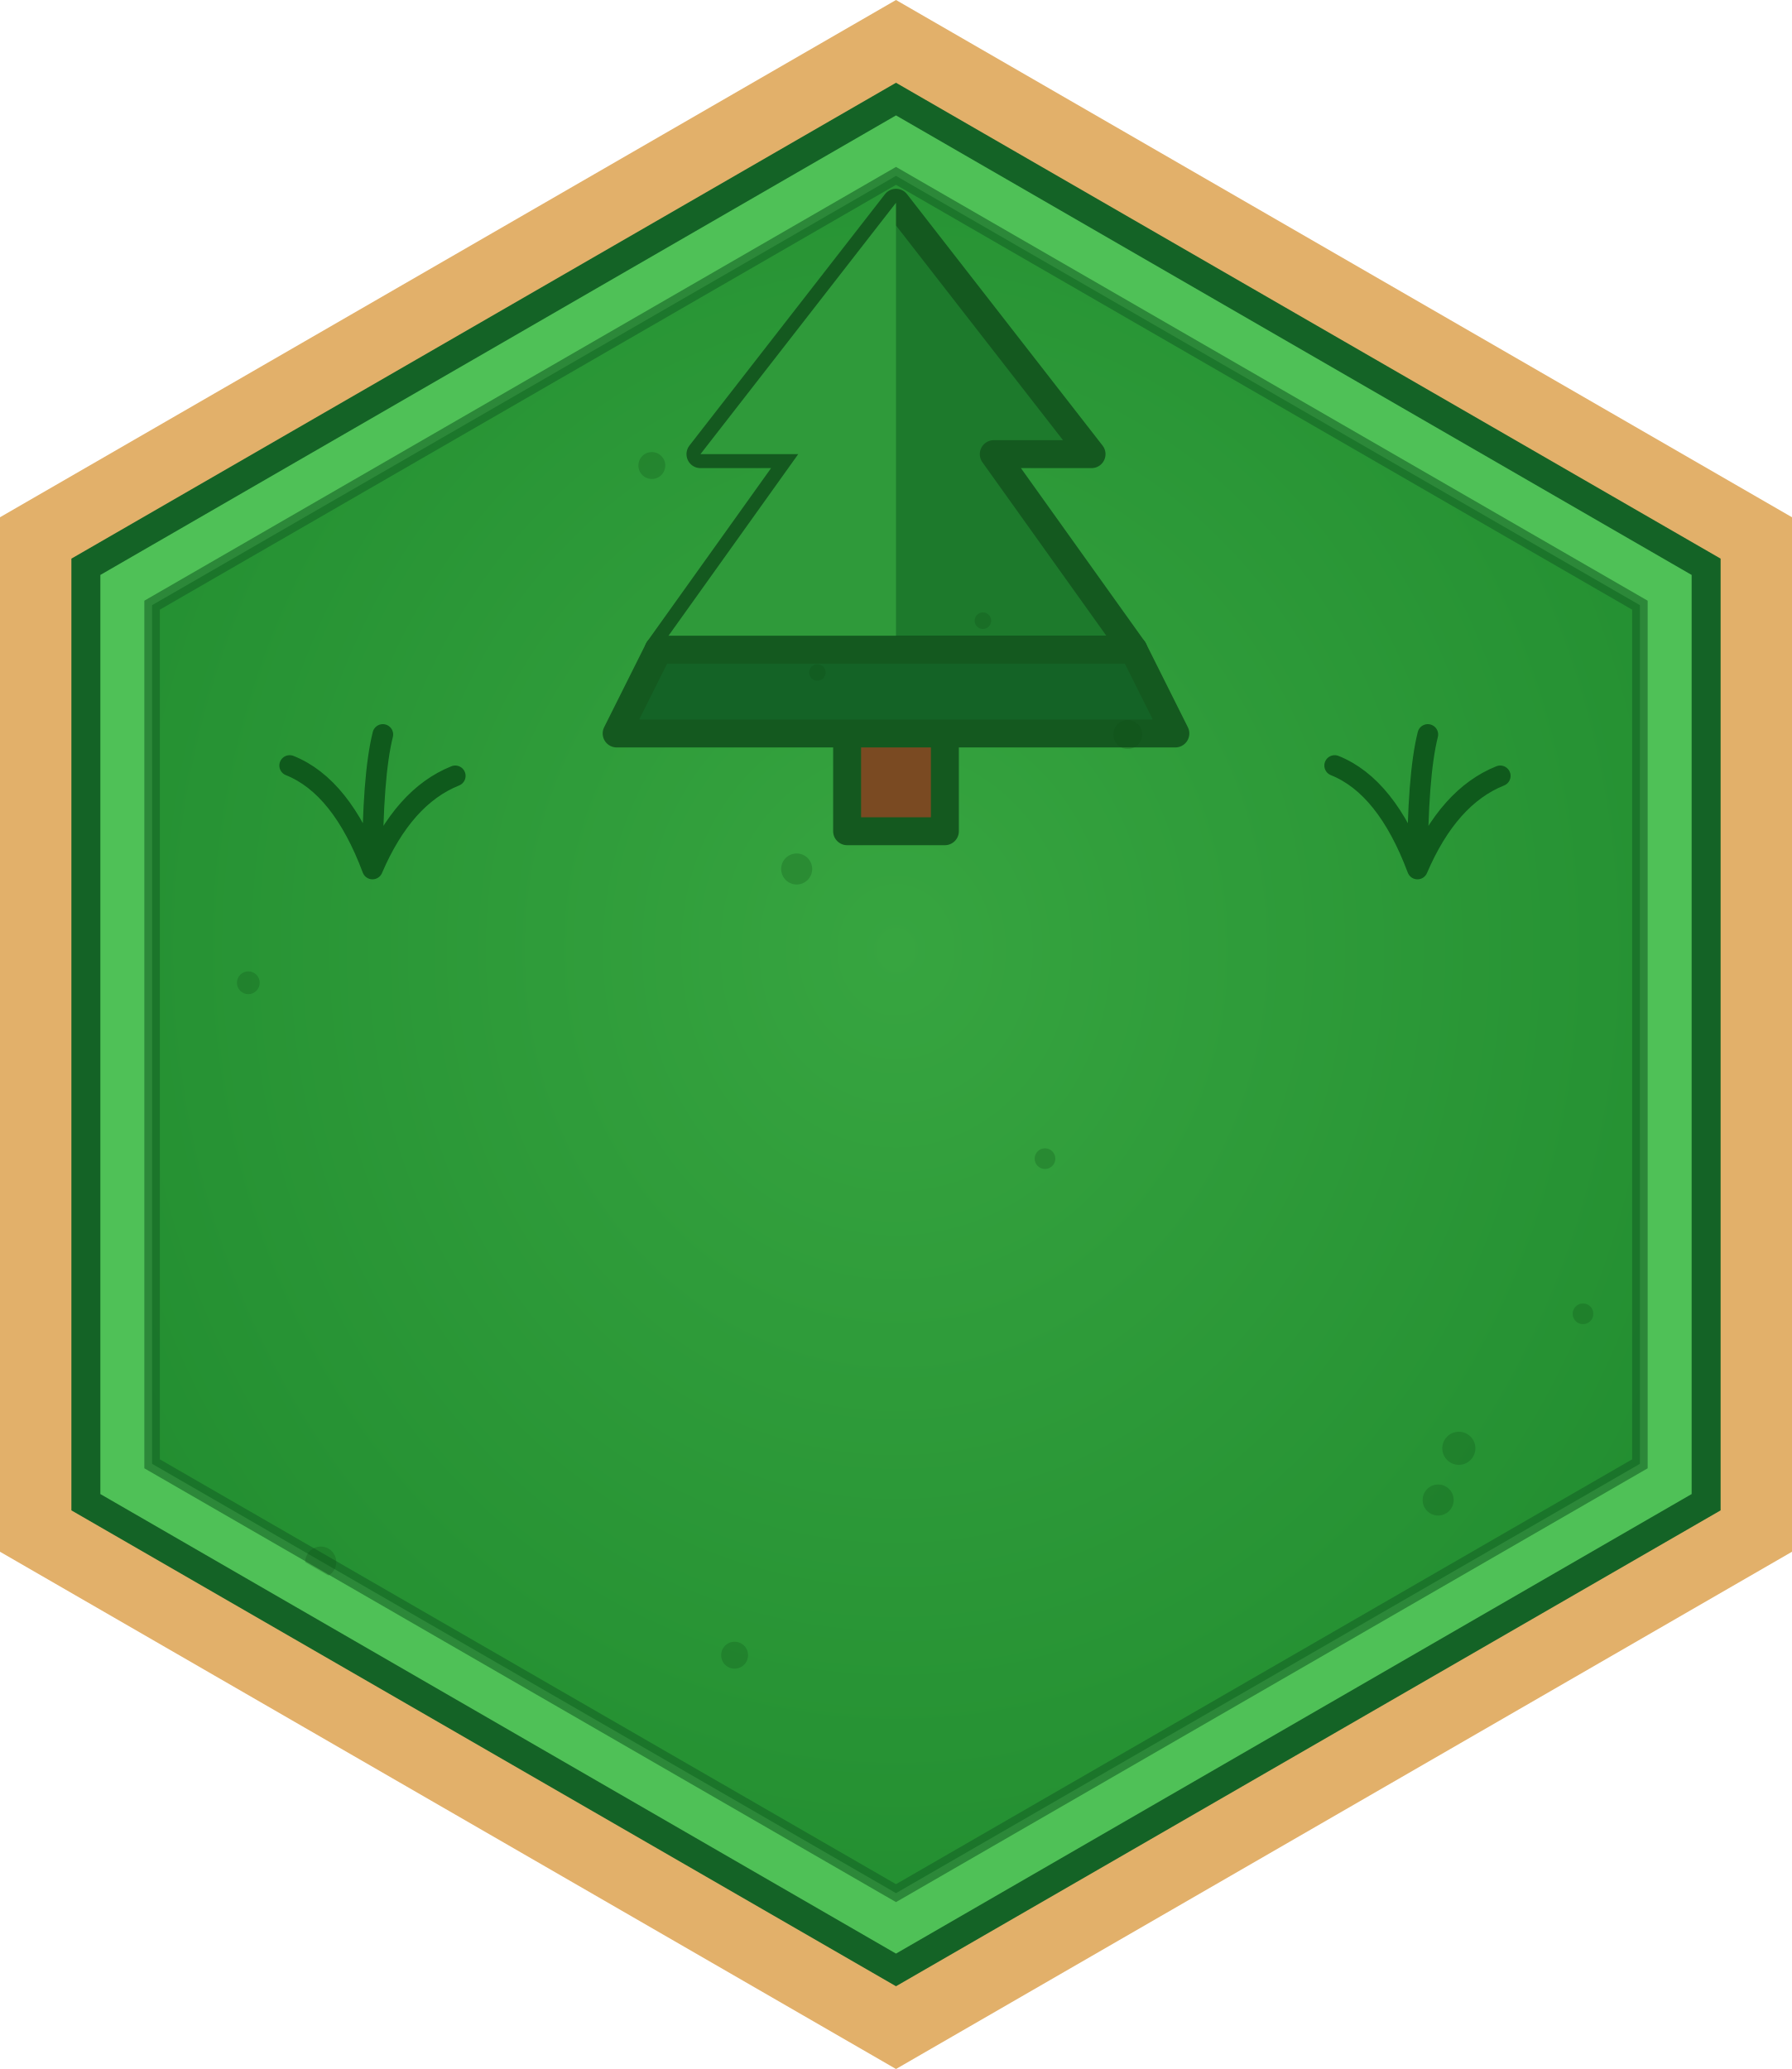
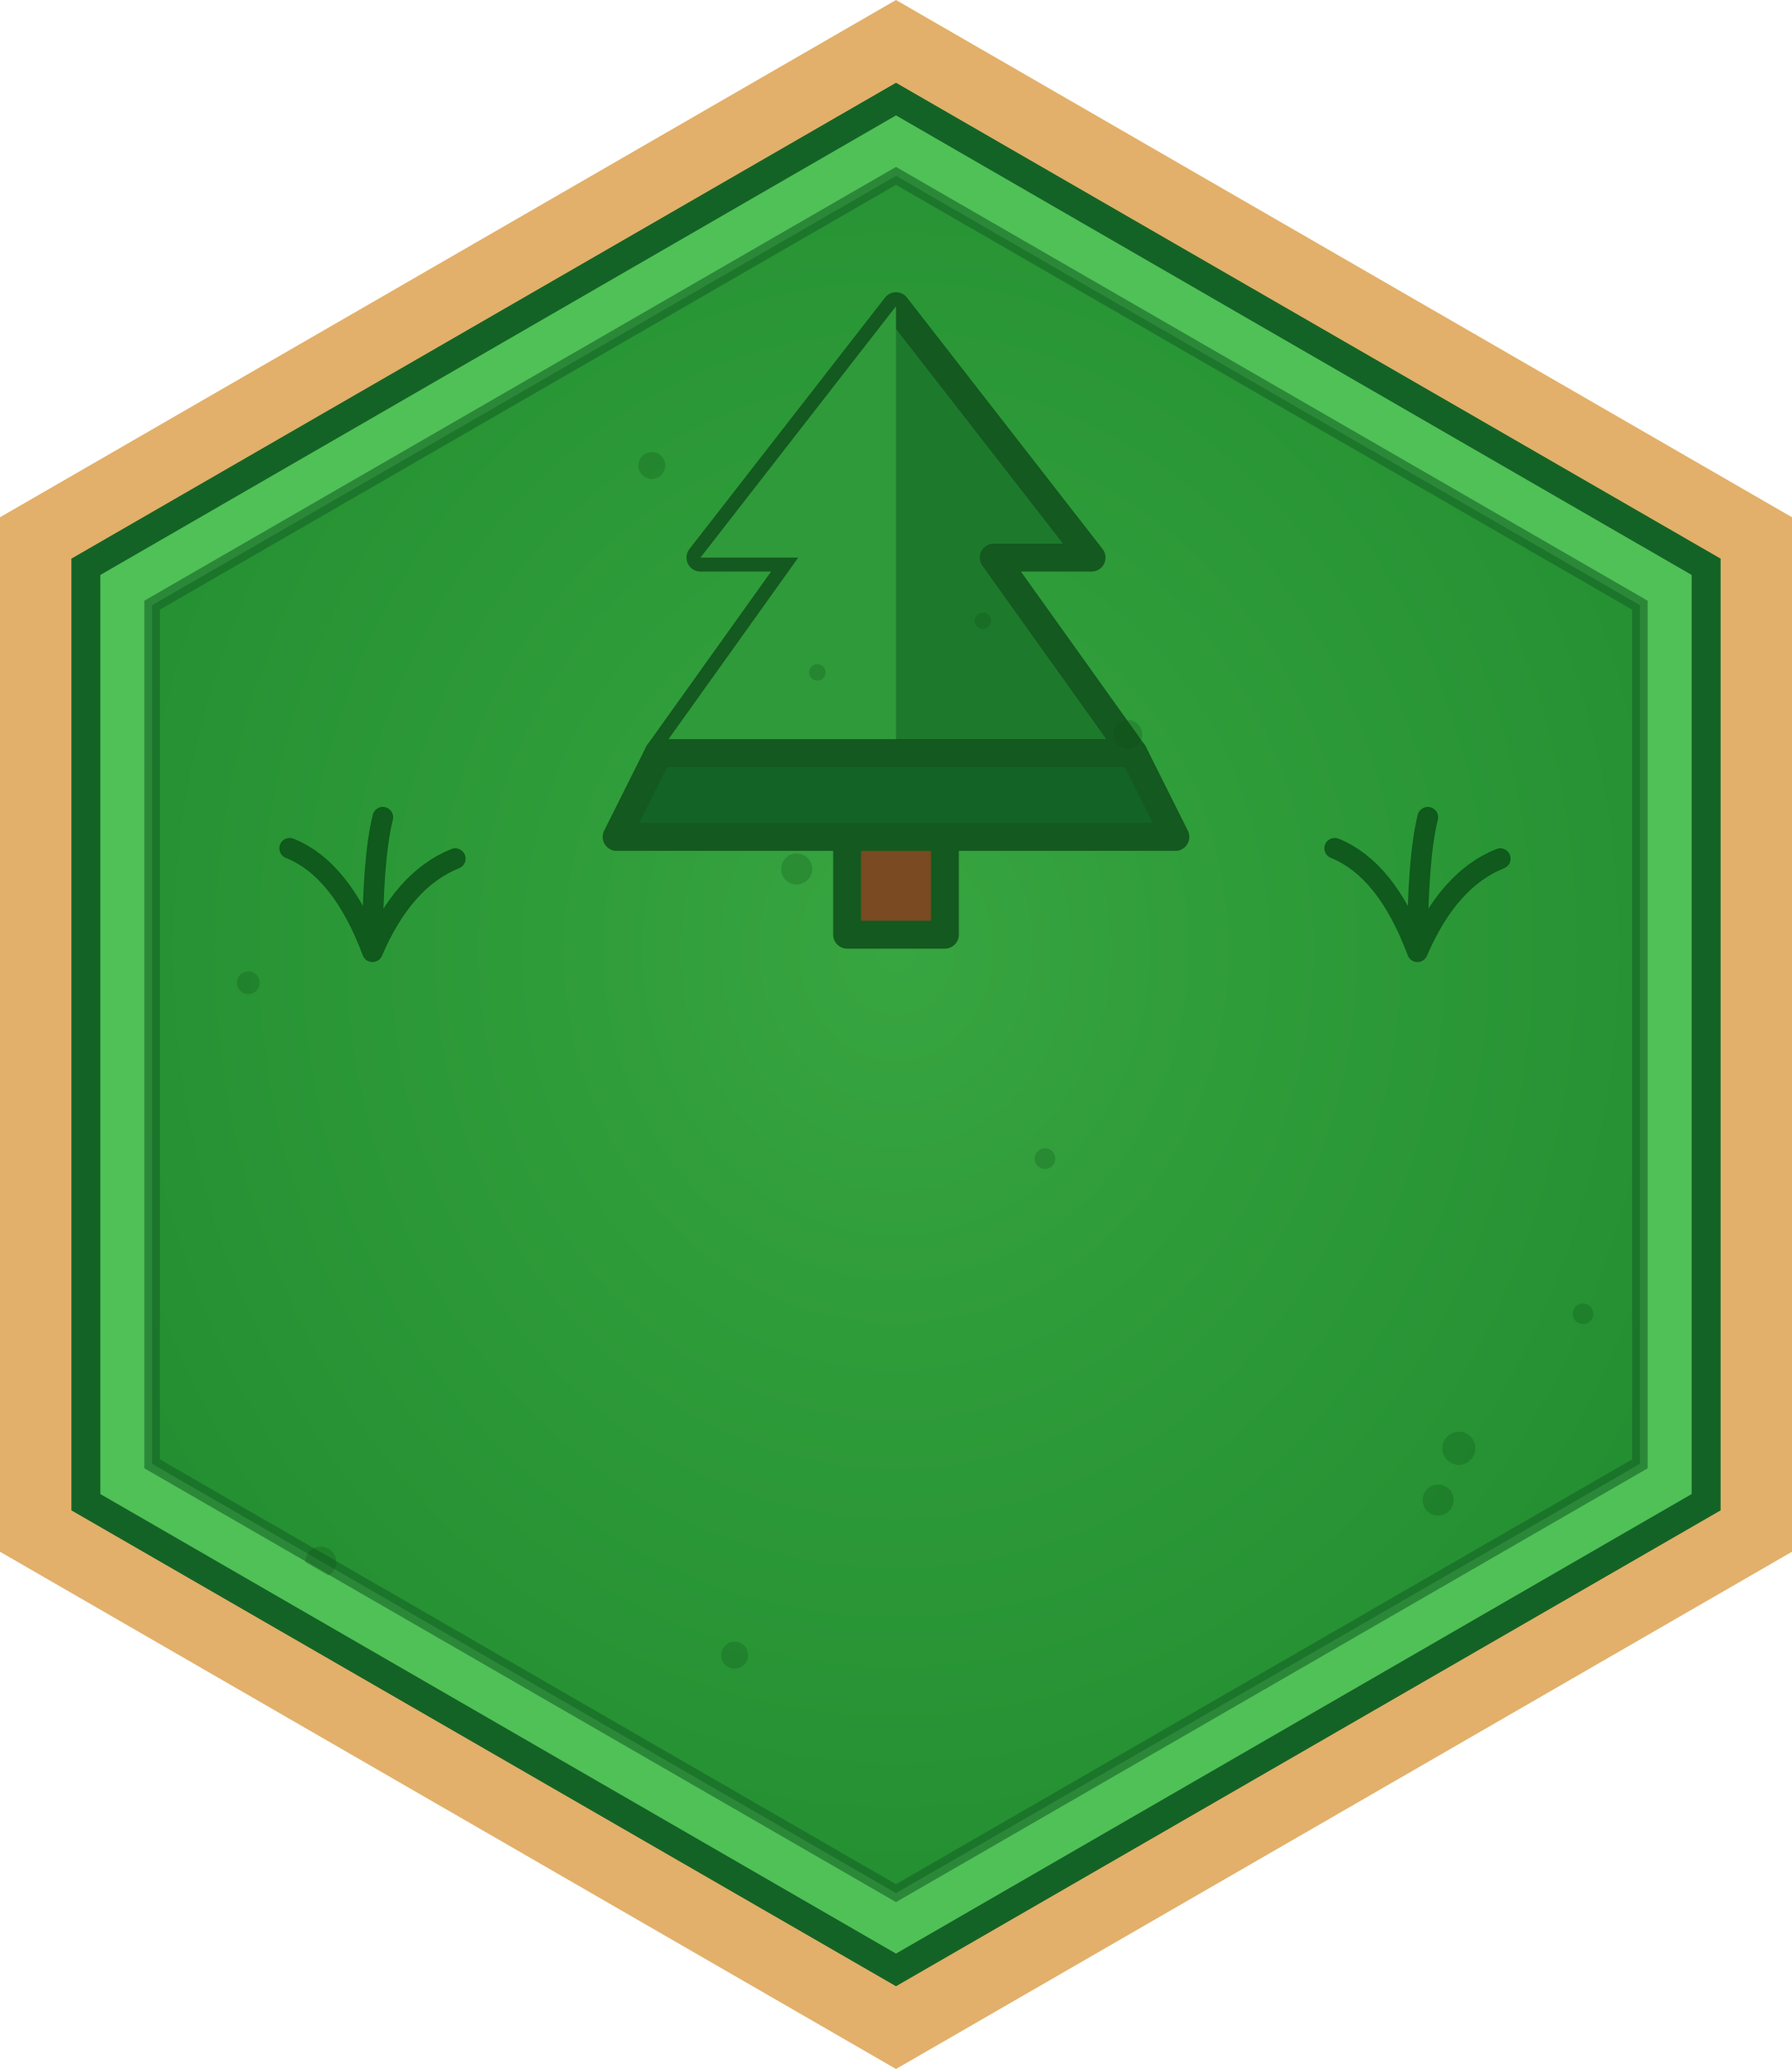
<svg xmlns="http://www.w3.org/2000/svg" viewBox="0 0 173.2 200" width="173.2" height="200">
  <defs>
    <radialGradient id="gf" cx=".5" cy=".45" r=".7">
      <stop offset="0" stop-color="#37a540" />
      <stop offset="1" stop-color="#1f8a2e" />
    </radialGradient>
    <clipPath id="cf">
      <polygon points="86.6,16.0 159.3,58.0 159.3,142.0 86.6,184.0 13.9,142.0 13.9,58.0" />
    </clipPath>
  </defs>
  <polygon points="86.6,0.0 173.2,50.0 173.2,150.0 86.6,200.0 -0.0,150.0 -0.0,50.0" fill="#e2b06a" />
  <polygon points="86.6,8.0 166.3,54.0 166.3,146.0 86.6,192.0 6.9,146.0 6.9,54.0" fill="#146326" />
  <polygon points="86.6,8.0 166.3,54.0 166.3,146.0 86.6,192.0 6.9,146.0 6.9,54.0" fill="#4fc157" clip-path="polygon(0 0,100% 0,0 100%)" opacity=".0" />
  <polygon points="86.6,10.0 164.5,55.0 164.5,145.0 86.6,190.0 8.7,145.0 8.7,55.0" fill="#4fc157" stroke="#146326" stroke-width="2" />
  <polygon points="86.6,17.0 158.5,58.5 158.5,141.5 86.6,183.0 14.7,141.5 14.7,58.5" fill="url(#gf)" stroke="#146326" stroke-width="1.5" stroke-opacity=".6" />
  <g clip-path="url(#cf)">
-     <g transform="translate(86.6 52) scale(1.35)" stroke="#14591f" stroke-width="2" stroke-linejoin="round">
+     <g transform="translate(86.6 62) scale(1.35)" stroke="#14591f" stroke-width="2" stroke-linejoin="round">
      <rect x="-3.5" y="12" width="7" height="9" fill="#7a4a22" />
      <polygon points="0,-24 14,-6 7,-6 17,8 -17,8 -7,-6 -14,-6" fill="#1d7a2c" />
      <polygon points="0,-24 -14,-6 -7,-6 -17,8 0,8" fill="#2f9a3a" stroke="none" />
      <polygon points="-17,8 17,8 20,14 -20,14" fill="#146326" />
    </g>
-     <g transform="translate(36 84) scale(1)" fill="none" stroke="#0f5a1c" stroke-width="2" stroke-linecap="round">
+     <g transform="translate(36 92) scale(1)" fill="none" stroke="#0f5a1c" stroke-width="2" stroke-linecap="round">
      <path d="M0,0 Q-3,-8 -8,-10 M0,0 Q0,-9 1,-13 M0,0 Q3,-7 8,-9" />
    </g>
-     <g transform="translate(137 84) scale(1)" fill="none" stroke="#0f5a1c" stroke-width="2" stroke-linecap="round">
+     <g transform="translate(137 92) scale(1)" fill="none" stroke="#0f5a1c" stroke-width="2" stroke-linecap="round">
      <path d="M0,0 Q-3,-8 -8,-10 M0,0 Q0,-9 1,-13 M0,0 Q3,-7 8,-9" />
    </g>
    <circle cx="147" cy="168" r="0.9" fill="#0b4a15" opacity="0.25" />
    <circle cx="31" cy="151" r="1.5" fill="#0b4a15" opacity="0.25" />
    <circle cx="109" cy="71" r="1.4" fill="#0b4a15" opacity="0.25" />
    <circle cx="101" cy="112" r="1.0" fill="#0b4a15" opacity="0.25" />
    <circle cx="77" cy="84" r="1.5" fill="#0b4a15" opacity="0.25" />
    <circle cx="153" cy="168" r="1.3" fill="#0b4a15" opacity="0.25" />
    <circle cx="79" cy="65" r="0.8" fill="#0b4a15" opacity="0.25" />
    <circle cx="24" cy="95" r="1.1" fill="#0b4a15" opacity="0.25" />
    <circle cx="71" cy="160" r="1.3" fill="#0b4a15" opacity="0.25" />
    <circle cx="95" cy="60" r="0.8" fill="#0b4a15" opacity="0.25" />
    <circle cx="63" cy="45" r="1.3" fill="#0b4a15" opacity="0.25" />
    <circle cx="153" cy="127" r="1.0" fill="#0b4a15" opacity="0.25" />
    <circle cx="139" cy="145" r="1.5" fill="#0b4a15" opacity="0.25" />
    <circle cx="141" cy="140" r="1.6" fill="#0b4a15" opacity="0.25" />
  </g>
</svg>
